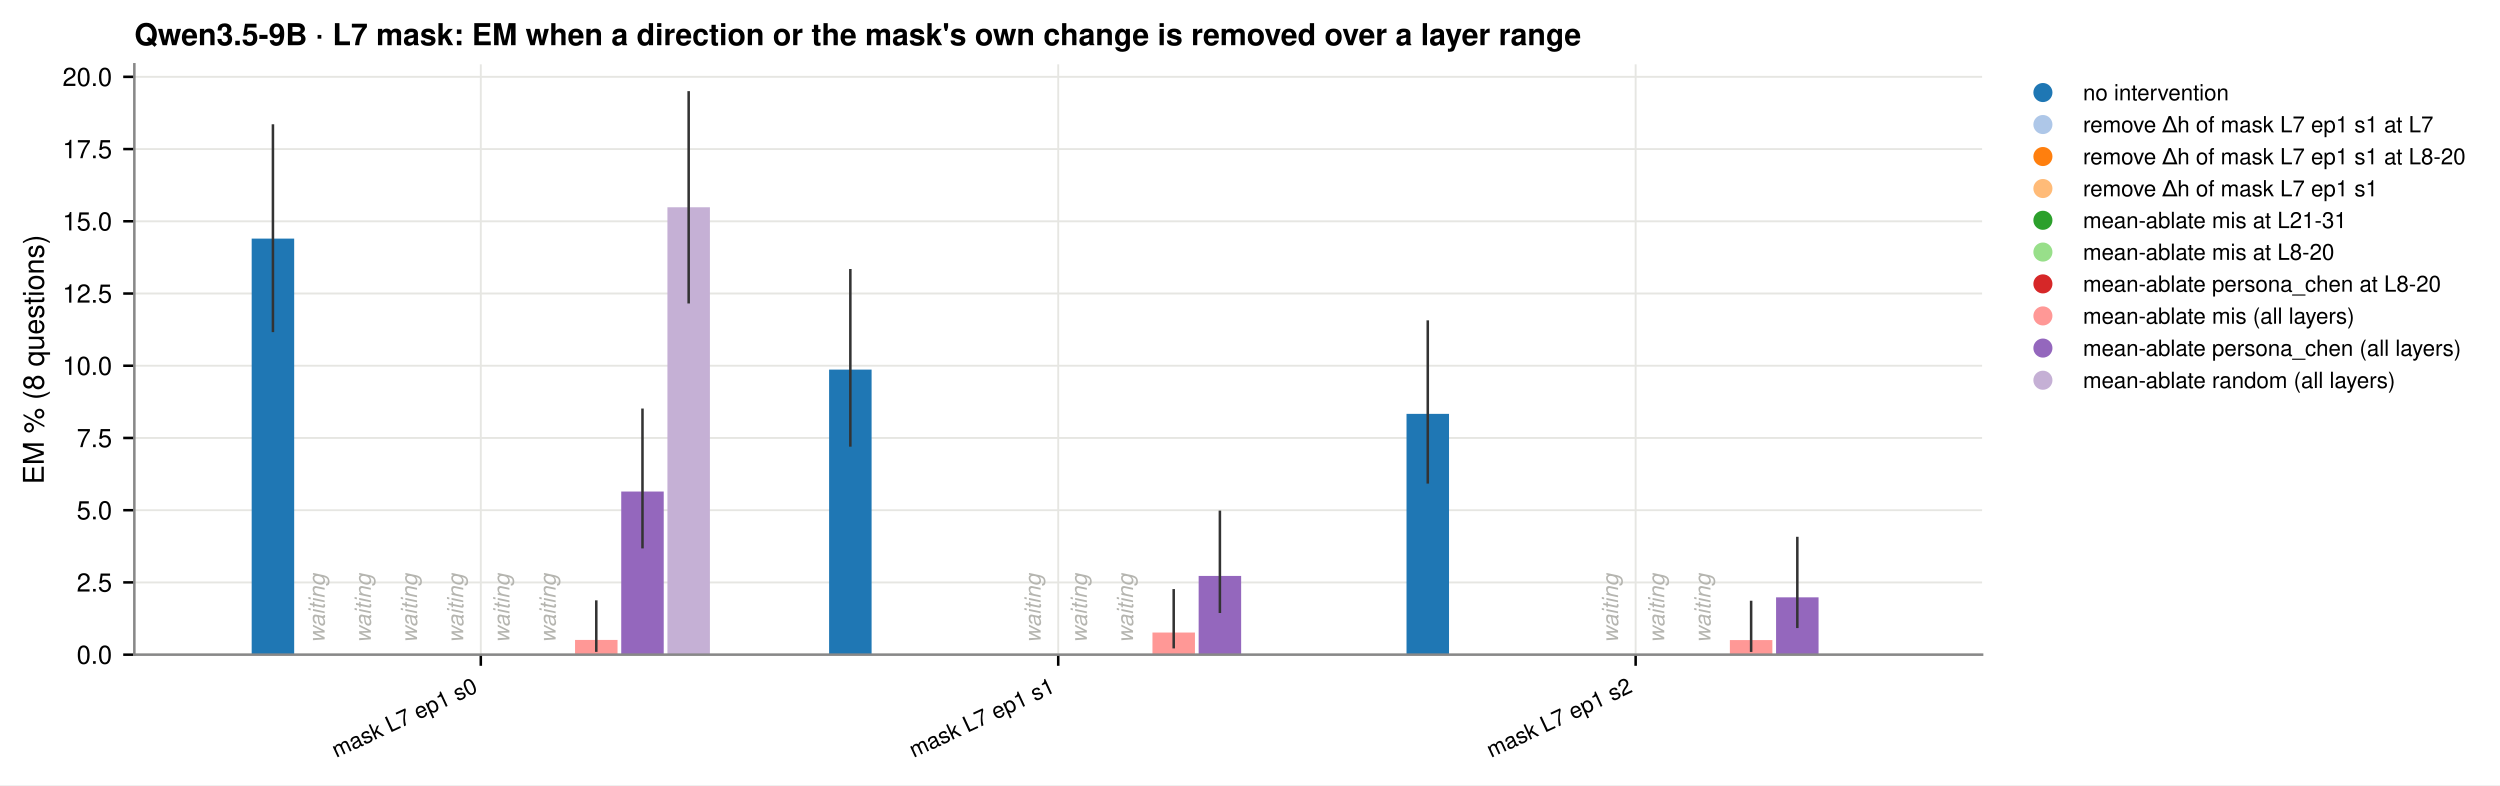
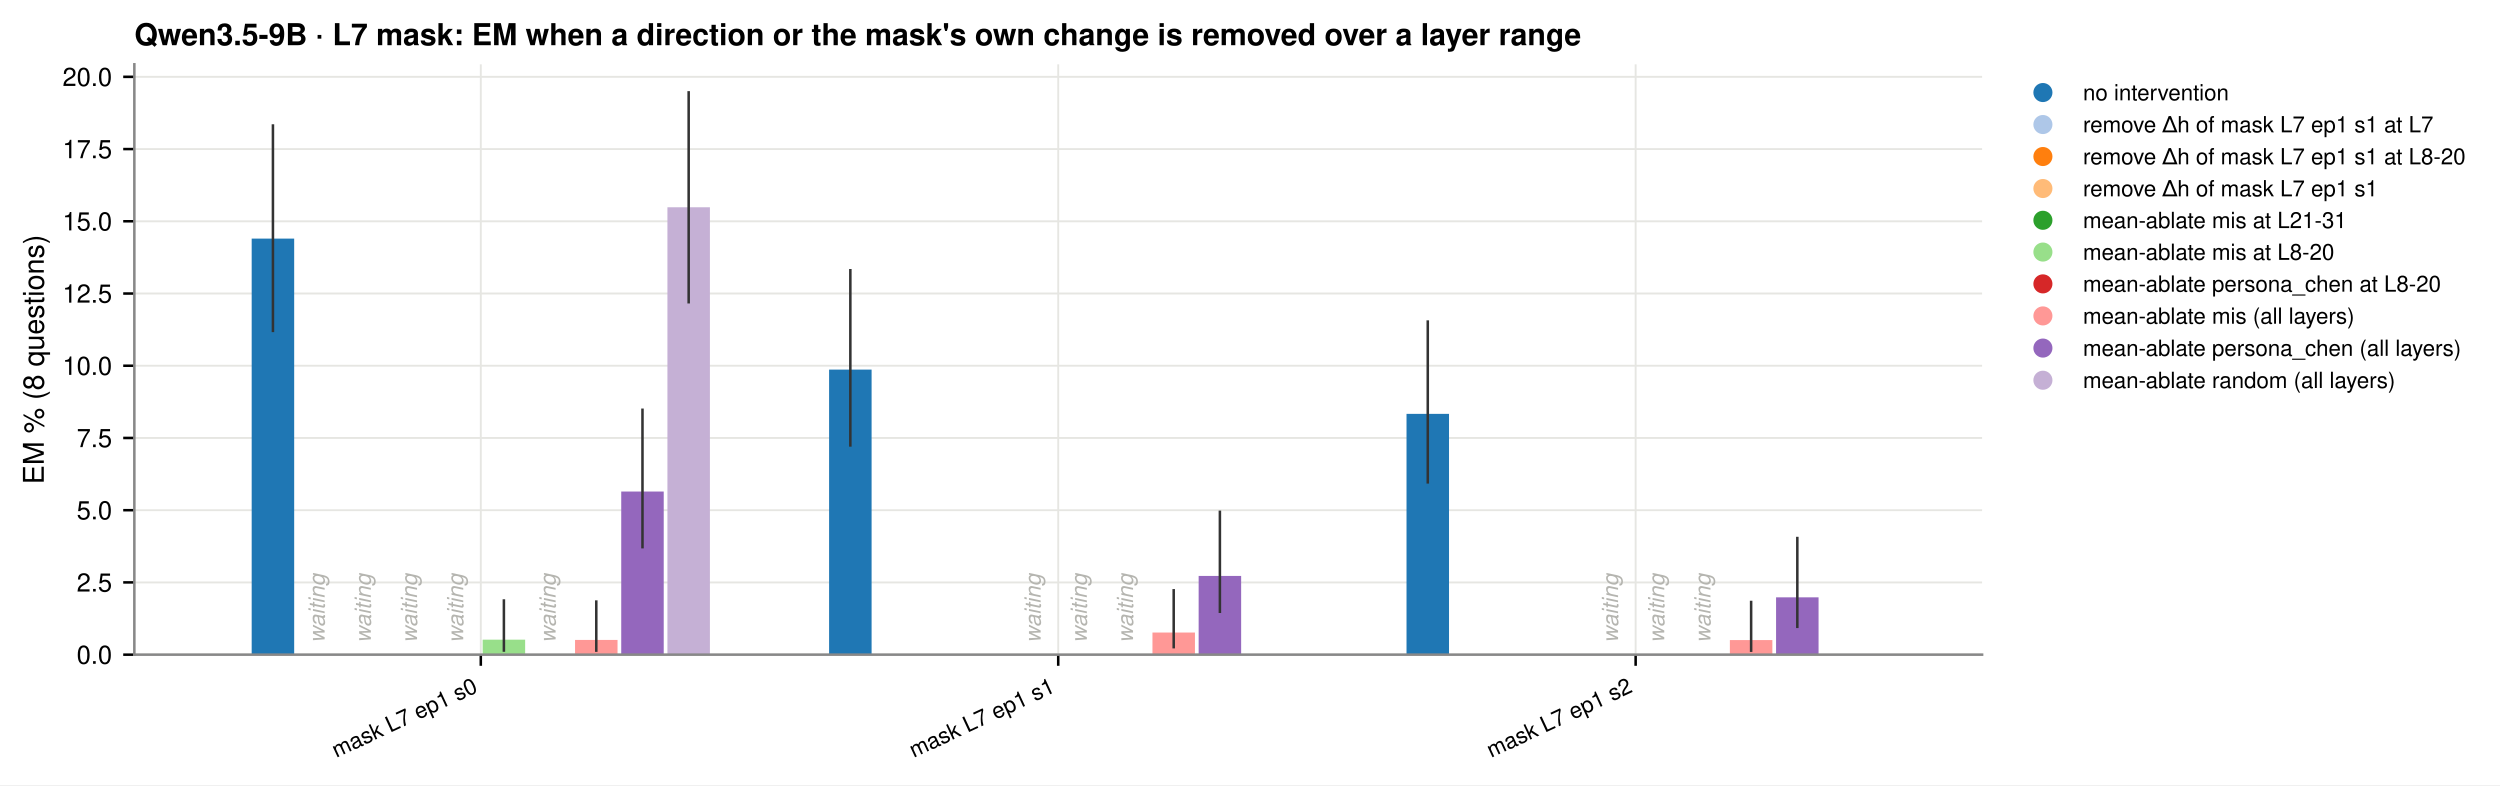
<svg xmlns="http://www.w3.org/2000/svg" xmlns:xlink="http://www.w3.org/1999/xlink" width="785.395pt" height="246.62pt" viewBox="0 0 785.395 246.62" version="1.1">
  <defs>
    <style type="text/css">*{stroke-linejoin: round; stroke-linecap: butt}</style>
  </defs>
  <g id="figure_1">
    <g id="patch_1">
      <path d="M 0 246.62  L 785.395 246.62  L 785.395 0  L 0 0  z " style="fill: #ffffff" />
    </g>
    <g id="axes_1">
      <g id="patch_2">
        <path d="M 42.206 205.664  L 622.69 205.664  L 622.69 20.2  L 42.206 20.2  z " style="fill: #ffffff" />
      </g>
      <g id="matplotlib.axis_1">
        <g id="xtick_1">
          <g id="line2d_1">
            <path d="M 151.047 205.664  L 151.047 20.2  " clip-path="url(#p00c1a180ad)" style="fill: none; stroke: #e6e6e2; stroke-width: 0.6; stroke-linecap: square" />
          </g>
          <g id="line2d_2">
            <defs>
              <path id="m83f7e93c41" d="M 0 0  L 0 3.5  " style="stroke: #000000; stroke-width: 0.8" />
            </defs>
            <g>
              <use xlink:href="#m83f7e93c41" x="151.047" y="205.664" style="stroke: #000000; stroke-width: 0.8" />
            </g>
          </g>
          <g id="text_1">
            <text style="font: 7px 'Helvetica', 'Arial', 'DejaVu Sans', sans-serif" transform="translate(105.6465 238.0979) rotate(-25)">mask L7 ep1 s0</text>
          </g>
        </g>
        <g id="xtick_2">
          <g id="line2d_3">
            <path d="M 332.448 205.664  L 332.448 20.2  " clip-path="url(#p00c1a180ad)" style="fill: none; stroke: #e6e6e2; stroke-width: 0.6; stroke-linecap: square" />
          </g>
          <g id="line2d_4">
            <g>
              <use xlink:href="#m83f7e93c41" x="332.448" y="205.664" style="stroke: #000000; stroke-width: 0.8" />
            </g>
          </g>
          <g id="text_2">
            <text style="font: 7px 'Helvetica', 'Arial', 'DejaVu Sans', sans-serif" transform="translate(287.0477 238.0979) rotate(-25)">mask L7 ep1 s1</text>
          </g>
        </g>
        <g id="xtick_3">
          <g id="line2d_5">
            <path d="M 513.849 205.664  L 513.849 20.2  " clip-path="url(#p00c1a180ad)" style="fill: none; stroke: #e6e6e2; stroke-width: 0.6; stroke-linecap: square" />
          </g>
          <g id="line2d_6">
            <g>
              <use xlink:href="#m83f7e93c41" x="513.849" y="205.664" style="stroke: #000000; stroke-width: 0.8" />
            </g>
          </g>
          <g id="text_3">
            <text style="font: 7px 'Helvetica', 'Arial', 'DejaVu Sans', sans-serif" transform="translate(468.4489 238.0979) rotate(-25)">mask L7 ep1 s2</text>
          </g>
        </g>
      </g>
      <g id="matplotlib.axis_2">
        <g id="ytick_1">
          <g id="line2d_7">
            <path d="M 42.206 205.664  L 622.69 205.664  " clip-path="url(#p00c1a180ad)" style="fill: none; stroke: #e6e6e2; stroke-width: 0.6; stroke-linecap: square" />
          </g>
          <g id="line2d_8">
            <defs>
              <path id="mb312b5871c" d="M 0 0  L -3.5 0  " style="stroke: #000000; stroke-width: 0.8" />
            </defs>
            <g>
              <use xlink:href="#mb312b5871c" x="42.206" y="205.664" style="stroke: #000000; stroke-width: 0.8" />
            </g>
          </g>
          <g id="text_4">
            <text style="font: 8px 'Helvetica', 'Arial', 'DejaVu Sans', sans-serif; text-anchor: end" x="35.206" y="208.533" transform="rotate(-0 35.20625 208.5334)">0.0</text>
          </g>
        </g>
        <g id="ytick_2">
          <g id="line2d_9">
            <path d="M 42.206 182.973  L 622.69 182.973  " clip-path="url(#p00c1a180ad)" style="fill: none; stroke: #e6e6e2; stroke-width: 0.6; stroke-linecap: square" />
          </g>
          <g id="line2d_10">
            <g>
              <use xlink:href="#mb312b5871c" x="42.206" y="182.973" style="stroke: #000000; stroke-width: 0.8" />
            </g>
          </g>
          <g id="text_5">
            <text style="font: 8px 'Helvetica', 'Arial', 'DejaVu Sans', sans-serif; text-anchor: end" x="35.206" y="185.843" transform="rotate(-0 35.20625 185.8428)">2.5</text>
          </g>
        </g>
        <g id="ytick_3">
          <g id="line2d_11">
            <path d="M 42.206 160.283  L 622.69 160.283  " clip-path="url(#p00c1a180ad)" style="fill: none; stroke: #e6e6e2; stroke-width: 0.6; stroke-linecap: square" />
          </g>
          <g id="line2d_12">
            <g>
              <use xlink:href="#mb312b5871c" x="42.206" y="160.283" style="stroke: #000000; stroke-width: 0.8" />
            </g>
          </g>
          <g id="text_6">
            <text style="font: 8px 'Helvetica', 'Arial', 'DejaVu Sans', sans-serif; text-anchor: end" x="35.206" y="163.152" transform="rotate(-0 35.20625 163.1522)">5.0</text>
          </g>
        </g>
        <g id="ytick_4">
          <g id="line2d_13">
            <path d="M 42.206 137.592  L 622.69 137.592  " clip-path="url(#p00c1a180ad)" style="fill: none; stroke: #e6e6e2; stroke-width: 0.6; stroke-linecap: square" />
          </g>
          <g id="line2d_14">
            <g>
              <use xlink:href="#mb312b5871c" x="42.206" y="137.592" style="stroke: #000000; stroke-width: 0.8" />
            </g>
          </g>
          <g id="text_7">
            <text style="font: 8px 'Helvetica', 'Arial', 'DejaVu Sans', sans-serif; text-anchor: end" x="35.206" y="140.462" transform="rotate(-0 35.20625 140.4616)">7.5</text>
          </g>
        </g>
        <g id="ytick_5">
          <g id="line2d_15">
            <path d="M 42.206 114.902  L 622.69 114.902  " clip-path="url(#p00c1a180ad)" style="fill: none; stroke: #e6e6e2; stroke-width: 0.6; stroke-linecap: square" />
          </g>
          <g id="line2d_16">
            <g>
              <use xlink:href="#mb312b5871c" x="42.206" y="114.902" style="stroke: #000000; stroke-width: 0.8" />
            </g>
          </g>
          <g id="text_8">
            <text style="font: 8px 'Helvetica', 'Arial', 'DejaVu Sans', sans-serif; text-anchor: end" x="35.206" y="117.771" transform="rotate(-0 35.20625 117.771)">10.0</text>
          </g>
        </g>
        <g id="ytick_6">
          <g id="line2d_17">
            <path d="M 42.206 92.211  L 622.69 92.211  " clip-path="url(#p00c1a180ad)" style="fill: none; stroke: #e6e6e2; stroke-width: 0.6; stroke-linecap: square" />
          </g>
          <g id="line2d_18">
            <g>
              <use xlink:href="#mb312b5871c" x="42.206" y="92.211" style="stroke: #000000; stroke-width: 0.8" />
            </g>
          </g>
          <g id="text_9">
            <text style="font: 8px 'Helvetica', 'Arial', 'DejaVu Sans', sans-serif; text-anchor: end" x="35.206" y="95.08" transform="rotate(-0 35.20625 95.08045)">12.5</text>
          </g>
        </g>
        <g id="ytick_7">
          <g id="line2d_19">
            <path d="M 42.206 69.52  L 622.69 69.52  " clip-path="url(#p00c1a180ad)" style="fill: none; stroke: #e6e6e2; stroke-width: 0.6; stroke-linecap: square" />
          </g>
          <g id="line2d_20">
            <g>
              <use xlink:href="#mb312b5871c" x="42.206" y="69.52" style="stroke: #000000; stroke-width: 0.8" />
            </g>
          </g>
          <g id="text_10">
            <text style="font: 8px 'Helvetica', 'Arial', 'DejaVu Sans', sans-serif; text-anchor: end" x="35.206" y="72.39" transform="rotate(-0 35.20625 72.38987)">15.0</text>
          </g>
        </g>
        <g id="ytick_8">
          <g id="line2d_21">
            <path d="M 42.206 46.83  L 622.69 46.83  " clip-path="url(#p00c1a180ad)" style="fill: none; stroke: #e6e6e2; stroke-width: 0.6; stroke-linecap: square" />
          </g>
          <g id="line2d_22">
            <g>
              <use xlink:href="#mb312b5871c" x="42.206" y="46.83" style="stroke: #000000; stroke-width: 0.8" />
            </g>
          </g>
          <g id="text_11">
            <text style="font: 8px 'Helvetica', 'Arial', 'DejaVu Sans', sans-serif; text-anchor: end" x="35.206" y="49.699" transform="rotate(-0 35.20625 49.69929)">17.5</text>
          </g>
        </g>
        <g id="ytick_9">
          <g id="line2d_23">
            <path d="M 42.206 24.139  L 622.69 24.139  " clip-path="url(#p00c1a180ad)" style="fill: none; stroke: #e6e6e2; stroke-width: 0.6; stroke-linecap: square" />
          </g>
          <g id="line2d_24">
            <g>
              <use xlink:href="#mb312b5871c" x="42.206" y="24.139" style="stroke: #000000; stroke-width: 0.8" />
            </g>
          </g>
          <g id="text_12">
            <text style="font: 8px 'Helvetica', 'Arial', 'DejaVu Sans', sans-serif; text-anchor: end" x="35.206" y="27.009" transform="rotate(-0 35.20625 27.00871)">20.0</text>
          </g>
        </g>
        <g id="text_13">
          <text style="font: 9px 'Helvetica', 'Arial', 'DejaVu Sans', sans-serif; text-anchor: middle" x="13.762" y="112.932" transform="rotate(-90 13.76156 112.9321)">EM % (8 questions)</text>
        </g>
      </g>
      <g id="patch_3">
        <path d="M 79.067 205.664  L 92.418 205.664  L 92.418 74.966  L 79.067 74.966  z " clip-path="url(#p00c1a180ad)" style="fill: #1f77b4" />
      </g>
      <g id="patch_4">
+         <path d="M 151.627 205.664  L 164.979 205.664  L 164.979 200.949  L 151.627 200.949  z " clip-path="url(#p00c1a180ad)" style="fill: #98df8a" />
+       </g>
+       <g id="patch_5">
        <path d="M 180.652 205.664  L 194.003 205.664  L 194.003 201.045  L 180.652 201.045  z " clip-path="url(#p00c1a180ad)" style="fill: #ff9896" />
      </g>
-       <g id="patch_5">
+       <g id="patch_6">
        <path d="M 195.164 205.664  L 208.515 205.664  L 208.515 154.427  L 195.164 154.427  z " clip-path="url(#p00c1a180ad)" style="fill: #9467bd" />
      </g>
-       <g id="patch_6">
+       <g id="patch_7">
        <path d="M 209.676 205.664  L 223.027 205.664  L 223.027 65.113  L 209.676 65.113  z " clip-path="url(#p00c1a180ad)" style="fill: #c5b0d5" />
      </g>
-       <g id="patch_7">
+       <g id="patch_8">
        <path d="M 260.468 205.664  L 273.819 205.664  L 273.819 116.112  L 260.468 116.112  z " clip-path="url(#p00c1a180ad)" style="fill: #1f77b4" />
      </g>
-       <g id="patch_8">
+       <g id="patch_9">
        <path d="M 362.053 205.664  L 375.404 205.664  L 375.404 198.718  L 362.053 198.718  z " clip-path="url(#p00c1a180ad)" style="fill: #ff9896" />
      </g>
-       <g id="patch_9">
+       <g id="patch_10">
        <path d="M 376.565 205.664  L 389.916 205.664  L 389.916 180.933  L 376.565 180.933  z " clip-path="url(#p00c1a180ad)" style="fill: #9467bd" />
      </g>
-       <g id="patch_10">
+       <g id="patch_11">
        <path d="M 441.869 205.664  L 455.22 205.664  L 455.22 130.029  L 441.869 130.029  z " clip-path="url(#p00c1a180ad)" style="fill: #1f77b4" />
      </g>
-       <g id="patch_11">
+       <g id="patch_12">
        <path d="M 543.454 205.664  L 556.805 205.664  L 556.805 201.08  L 543.454 201.08  z " clip-path="url(#p00c1a180ad)" style="fill: #ff9896" />
      </g>
-       <g id="patch_12">
+       <g id="patch_13">
        <path d="M 557.966 205.664  L 571.317 205.664  L 571.317 187.666  L 557.966 187.666  z " clip-path="url(#p00c1a180ad)" style="fill: #9467bd" />
      </g>
-       <g id="patch_13">
+       <g id="patch_14">
        <path d="M 42.206 205.664  L 42.206 20.2  " style="fill: none; stroke: #888888; stroke-width: 0.8; stroke-linejoin: miter; stroke-linecap: square" />
      </g>
-       <g id="patch_14">
+       <g id="patch_15">
        <path d="M 42.206 205.664  L 622.69 205.664  " style="fill: none; stroke: #888888; stroke-width: 0.8; stroke-linejoin: miter; stroke-linecap: square" />
      </g>
      <g id="line2d_25">
        <path d="M 85.743 103.945  L 85.743 39.434  " clip-path="url(#p00c1a180ad)" style="fill: none; stroke: #333333; stroke-width: 0.8; stroke-linecap: square" />
      </g>
      <g id="text_14">
        <text style="fill: #b5b5b0; font: italic 7px 'Helvetica', 'Arial', 'DejaVu Sans', sans-serif" transform="translate(101.9909 201.9547) rotate(-90)">waiting</text>
      </g>
      <g id="text_15">
        <text style="fill: #b5b5b0; font: italic 7px 'Helvetica', 'Arial', 'DejaVu Sans', sans-serif" transform="translate(116.503 201.9547) rotate(-90)">waiting</text>
      </g>
      <g id="text_16">
        <text style="fill: #b5b5b0; font: italic 7px 'Helvetica', 'Arial', 'DejaVu Sans', sans-serif" transform="translate(131.0151 201.9547) rotate(-90)">waiting</text>
      </g>
      <g id="text_17">
        <text style="fill: #b5b5b0; font: italic 7px 'Helvetica', 'Arial', 'DejaVu Sans', sans-serif" transform="translate(145.5272 201.9547) rotate(-90)">waiting</text>
      </g>
+       <g id="line2d_26">
+         <path d="M 158.303 204.37  L 158.303 188.654  " clip-path="url(#p00c1a180ad)" style="fill: none; stroke: #333333; stroke-width: 0.8; stroke-linecap: square" />
+       </g>
      <g id="text_18">
-         <text style="fill: #b5b5b0; font: italic 7px 'Helvetica', 'Arial', 'DejaVu Sans', sans-serif" transform="translate(160.0393 201.9547) rotate(-90)">waiting</text>
+         <text style="fill: #b5b5b0; font: italic 7px 'Helvetica', 'Arial', 'DejaVu Sans', sans-serif" transform="translate(174.5514 201.9547) rotate(-90)">waiting</text>
+       </g>
+       <g id="line2d_27">
+         <path d="M 187.327 204.396  L 187.327 188.997  " clip-path="url(#p00c1a180ad)" style="fill: none; stroke: #333333; stroke-width: 0.8; stroke-linecap: square" />
+       </g>
+       <g id="line2d_28">
+         <path d="M 201.839 171.886  L 201.839 128.739  " clip-path="url(#p00c1a180ad)" style="fill: none; stroke: #333333; stroke-width: 0.8; stroke-linecap: square" />
+       </g>
+       <g id="line2d_29">
+         <path d="M 216.351 94.941  L 216.351 29.032  " clip-path="url(#p00c1a180ad)" style="fill: none; stroke: #333333; stroke-width: 0.8; stroke-linecap: square" />
+       </g>
+       <g id="line2d_30">
+         <path d="M 267.144 139.923  L 267.144 84.913  " clip-path="url(#p00c1a180ad)" style="fill: none; stroke: #333333; stroke-width: 0.8; stroke-linecap: square" />
      </g>
      <g id="text_19">
-         <text style="fill: #b5b5b0; font: italic 7px 'Helvetica', 'Arial', 'DejaVu Sans', sans-serif" transform="translate(174.5514 201.9547) rotate(-90)">waiting</text>
-       </g>
-       <g id="line2d_26">
-         <path d="M 187.327 204.396  L 187.327 188.997  " clip-path="url(#p00c1a180ad)" style="fill: none; stroke: #333333; stroke-width: 0.8; stroke-linecap: square" />
-       </g>
-       <g id="line2d_27">
-         <path d="M 201.839 171.886  L 201.839 128.739  " clip-path="url(#p00c1a180ad)" style="fill: none; stroke: #333333; stroke-width: 0.8; stroke-linecap: square" />
-       </g>
-       <g id="line2d_28">
-         <path d="M 216.351 94.941  L 216.351 29.032  " clip-path="url(#p00c1a180ad)" style="fill: none; stroke: #333333; stroke-width: 0.8; stroke-linecap: square" />
-       </g>
-       <g id="line2d_29">
-         <path d="M 267.144 139.923  L 267.144 84.913  " clip-path="url(#p00c1a180ad)" style="fill: none; stroke: #333333; stroke-width: 0.8; stroke-linecap: square" />
+         <text style="fill: #b5b5b0; font: italic 7px 'Helvetica', 'Arial', 'DejaVu Sans', sans-serif" transform="translate(326.9284 201.9547) rotate(-90)">waiting</text>
      </g>
      <g id="text_20">
-         <text style="fill: #b5b5b0; font: italic 7px 'Helvetica', 'Arial', 'DejaVu Sans', sans-serif" transform="translate(326.9284 201.9547) rotate(-90)">waiting</text>
+         <text style="fill: #b5b5b0; font: italic 7px 'Helvetica', 'Arial', 'DejaVu Sans', sans-serif" transform="translate(341.4405 201.9547) rotate(-90)">waiting</text>
      </g>
      <g id="text_21">
-         <text style="fill: #b5b5b0; font: italic 7px 'Helvetica', 'Arial', 'DejaVu Sans', sans-serif" transform="translate(341.4405 201.9547) rotate(-90)">waiting</text>
+         <text style="fill: #b5b5b0; font: italic 7px 'Helvetica', 'Arial', 'DejaVu Sans', sans-serif" transform="translate(355.9526 201.9547) rotate(-90)">waiting</text>
+       </g>
+       <g id="line2d_31">
+         <path d="M 368.728 203.299  L 368.728 185.464  " clip-path="url(#p00c1a180ad)" style="fill: none; stroke: #333333; stroke-width: 0.8; stroke-linecap: square" />
+       </g>
+       <g id="line2d_32">
+         <path d="M 383.24 192.171  L 383.24 160.806  " clip-path="url(#p00c1a180ad)" style="fill: none; stroke: #333333; stroke-width: 0.8; stroke-linecap: square" />
+       </g>
+       <g id="line2d_33">
+         <path d="M 448.545 151.528  L 448.545 101.037  " clip-path="url(#p00c1a180ad)" style="fill: none; stroke: #333333; stroke-width: 0.8; stroke-linecap: square" />
      </g>
      <g id="text_22">
-         <text style="fill: #b5b5b0; font: italic 7px 'Helvetica', 'Arial', 'DejaVu Sans', sans-serif" transform="translate(355.9526 201.9547) rotate(-90)">waiting</text>
-       </g>
-       <g id="line2d_30">
-         <path d="M 368.728 203.299  L 368.728 185.464  " clip-path="url(#p00c1a180ad)" style="fill: none; stroke: #333333; stroke-width: 0.8; stroke-linecap: square" />
-       </g>
-       <g id="line2d_31">
-         <path d="M 383.24 192.171  L 383.24 160.806  " clip-path="url(#p00c1a180ad)" style="fill: none; stroke: #333333; stroke-width: 0.8; stroke-linecap: square" />
-       </g>
-       <g id="line2d_32">
-         <path d="M 448.545 151.528  L 448.545 101.037  " clip-path="url(#p00c1a180ad)" style="fill: none; stroke: #333333; stroke-width: 0.8; stroke-linecap: square" />
+         <text style="fill: #b5b5b0; font: italic 7px 'Helvetica', 'Arial', 'DejaVu Sans', sans-serif" transform="translate(508.3296 201.9547) rotate(-90)">waiting</text>
      </g>
      <g id="text_23">
-         <text style="fill: #b5b5b0; font: italic 7px 'Helvetica', 'Arial', 'DejaVu Sans', sans-serif" transform="translate(508.3296 201.9547) rotate(-90)">waiting</text>
+         <text style="fill: #b5b5b0; font: italic 7px 'Helvetica', 'Arial', 'DejaVu Sans', sans-serif" transform="translate(522.8416 201.9547) rotate(-90)">waiting</text>
      </g>
      <g id="text_24">
-         <text style="fill: #b5b5b0; font: italic 7px 'Helvetica', 'Arial', 'DejaVu Sans', sans-serif" transform="translate(522.8416 201.9547) rotate(-90)">waiting</text>
+         <text style="fill: #b5b5b0; font: italic 7px 'Helvetica', 'Arial', 'DejaVu Sans', sans-serif" transform="translate(537.3537 201.9547) rotate(-90)">waiting</text>
+       </g>
+       <g id="line2d_34">
+         <path d="M 550.13 204.406  L 550.13 189.122  " clip-path="url(#p00c1a180ad)" style="fill: none; stroke: #333333; stroke-width: 0.8; stroke-linecap: square" />
+       </g>
+       <g id="line2d_35">
+         <path d="M 564.642 196.916  L 564.642 169.032  " clip-path="url(#p00c1a180ad)" style="fill: none; stroke: #333333; stroke-width: 0.8; stroke-linecap: square" />
      </g>
      <g id="text_25">
-         <text style="fill: #b5b5b0; font: italic 7px 'Helvetica', 'Arial', 'DejaVu Sans', sans-serif" transform="translate(537.3537 201.9547) rotate(-90)">waiting</text>
-       </g>
-       <g id="line2d_33">
-         <path d="M 550.13 204.406  L 550.13 189.122  " clip-path="url(#p00c1a180ad)" style="fill: none; stroke: #333333; stroke-width: 0.8; stroke-linecap: square" />
-       </g>
-       <g id="line2d_34">
-         <path d="M 564.642 196.916  L 564.642 169.032  " clip-path="url(#p00c1a180ad)" style="fill: none; stroke: #333333; stroke-width: 0.8; stroke-linecap: square" />
-       </g>
-       <g id="text_26">
        <text style="font: 600 9.5px 'Helvetica', 'Arial', 'DejaVu Sans', sans-serif; text-anchor: start" x="42.206" y="14.2" transform="rotate(-0 42.20625 14.20031)">Qwen3.5-9B · L7 mask: EM when a direction or the mask's own change is removed over a layer range</text>
      </g>
      <g id="legend_1">
-         <g id="line2d_35">
+         <g id="line2d_36">
          <path d="M 634.795 29.072  L 641.795 29.072  L 648.795 29.072  " style="fill: none" />
          <defs>
            <path id="m35bc1270eb" d="M 0 2.5  C 0.663 2.5 1.299 2.237 1.768 1.768  C 2.237 1.299 2.5 0.663 2.5 0  C 2.5 -0.663 2.237 -1.299 1.768 -1.768  C 1.299 -2.237 0.663 -2.5 0 -2.5  C -0.663 -2.5 -1.299 -2.237 -1.768 -1.768  C -2.237 -1.299 -2.5 -0.663 -2.5 0  C -2.5 0.663 -2.237 1.299 -1.768 1.768  C -1.299 2.237 -0.663 2.5 0 2.5  z " style="stroke: #1f77b4" />
          </defs>
          <g>
            <use xlink:href="#m35bc1270eb" x="641.795" y="29.072" style="fill: #1f77b4; stroke: #1f77b4" />
          </g>
        </g>
+         <g id="text_26">
+           <text style="font: 7px 'Helvetica', 'Arial', 'DejaVu Sans', sans-serif; text-anchor: start" x="654.395" y="31.522" transform="rotate(-0 654.3948 31.52172)">no intervention</text>
+         </g>
+         <g id="line2d_37">
+           <path d="M 634.795 39.123  L 641.795 39.123  L 648.795 39.123  " style="fill: none" />
+           <defs>
+             <path id="ma5fc1acac2" d="M 0 2.5  C 0.663 2.5 1.299 2.237 1.768 1.768  C 2.237 1.299 2.5 0.663 2.5 0  C 2.5 -0.663 2.237 -1.299 1.768 -1.768  C 1.299 -2.237 0.663 -2.5 0 -2.5  C -0.663 -2.5 -1.299 -2.237 -1.768 -1.768  C -2.237 -1.299 -2.5 -0.663 -2.5 0  C -2.5 0.663 -2.237 1.299 -1.768 1.768  C -1.299 2.237 -0.663 2.5 0 2.5  z " style="stroke: #aec7e8" />
+           </defs>
+           <g>
+             <use xlink:href="#ma5fc1acac2" x="641.795" y="39.123" style="fill: #aec7e8; stroke: #aec7e8" />
+           </g>
+         </g>
        <g id="text_27">
-           <text style="font: 7px 'Helvetica', 'Arial', 'DejaVu Sans', sans-serif; text-anchor: start" x="654.395" y="31.522" transform="rotate(-0 654.3948 31.52172)">no intervention</text>
-         </g>
-         <g id="line2d_36">
-           <path d="M 634.795 39.123  L 641.795 39.123  L 648.795 39.123  " style="fill: none" />
-           <defs>
-             <path id="ma5fc1acac2" d="M 0 2.5  C 0.663 2.5 1.299 2.237 1.768 1.768  C 2.237 1.299 2.5 0.663 2.5 0  C 2.5 -0.663 2.237 -1.299 1.768 -1.768  C 1.299 -2.237 0.663 -2.5 0 -2.5  C -0.663 -2.5 -1.299 -2.237 -1.768 -1.768  C -2.237 -1.299 -2.5 -0.663 -2.5 0  C -2.5 0.663 -2.237 1.299 -1.768 1.768  C -1.299 2.237 -0.663 2.5 0 2.5  z " style="stroke: #aec7e8" />
-           </defs>
-           <g>
-             <use xlink:href="#ma5fc1acac2" x="641.795" y="39.123" style="fill: #aec7e8; stroke: #aec7e8" />
+           <text style="font: 7px 'Helvetica', 'Arial', 'DejaVu Sans', sans-serif; text-anchor: start" x="654.395" y="41.573" transform="rotate(-0 654.3948 41.57328)">remove Δh of mask L7 ep1 s1 at L7</text>
+         </g>
+         <g id="line2d_38">
+           <path d="M 634.795 49.175  L 641.795 49.175  L 648.795 49.175  " style="fill: none" />
+           <defs>
+             <path id="m882473be86" d="M 0 2.5  C 0.663 2.5 1.299 2.237 1.768 1.768  C 2.237 1.299 2.5 0.663 2.5 0  C 2.5 -0.663 2.237 -1.299 1.768 -1.768  C 1.299 -2.237 0.663 -2.5 0 -2.5  C -0.663 -2.5 -1.299 -2.237 -1.768 -1.768  C -2.237 -1.299 -2.5 -0.663 -2.5 0  C -2.5 0.663 -2.237 1.299 -1.768 1.768  C -1.299 2.237 -0.663 2.5 0 2.5  z " style="stroke: #ff7f0e" />
+           </defs>
+           <g>
+             <use xlink:href="#m882473be86" x="641.795" y="49.175" style="fill: #ff7f0e; stroke: #ff7f0e" />
          </g>
        </g>
        <g id="text_28">
-           <text style="font: 7px 'Helvetica', 'Arial', 'DejaVu Sans', sans-serif; text-anchor: start" x="654.395" y="41.573" transform="rotate(-0 654.3948 41.57328)">remove Δh of mask L7 ep1 s1 at L7</text>
-         </g>
-         <g id="line2d_37">
-           <path d="M 634.795 49.175  L 641.795 49.175  L 648.795 49.175  " style="fill: none" />
-           <defs>
-             <path id="m882473be86" d="M 0 2.5  C 0.663 2.5 1.299 2.237 1.768 1.768  C 2.237 1.299 2.5 0.663 2.5 0  C 2.5 -0.663 2.237 -1.299 1.768 -1.768  C 1.299 -2.237 0.663 -2.5 0 -2.5  C -0.663 -2.5 -1.299 -2.237 -1.768 -1.768  C -2.237 -1.299 -2.5 -0.663 -2.5 0  C -2.5 0.663 -2.237 1.299 -1.768 1.768  C -1.299 2.237 -0.663 2.5 0 2.5  z " style="stroke: #ff7f0e" />
-           </defs>
-           <g>
-             <use xlink:href="#m882473be86" x="641.795" y="49.175" style="fill: #ff7f0e; stroke: #ff7f0e" />
+           <text style="font: 7px 'Helvetica', 'Arial', 'DejaVu Sans', sans-serif; text-anchor: start" x="654.395" y="51.625" transform="rotate(-0 654.3948 51.62484)">remove Δh of mask L7 ep1 s1 at L8-20</text>
+         </g>
+         <g id="line2d_39">
+           <path d="M 634.795 59.226  L 641.795 59.226  L 648.795 59.226  " style="fill: none" />
+           <defs>
+             <path id="mb06c252795" d="M 0 2.5  C 0.663 2.5 1.299 2.237 1.768 1.768  C 2.237 1.299 2.5 0.663 2.5 0  C 2.5 -0.663 2.237 -1.299 1.768 -1.768  C 1.299 -2.237 0.663 -2.5 0 -2.5  C -0.663 -2.5 -1.299 -2.237 -1.768 -1.768  C -2.237 -1.299 -2.5 -0.663 -2.5 0  C -2.5 0.663 -2.237 1.299 -1.768 1.768  C -1.299 2.237 -0.663 2.5 0 2.5  z " style="stroke: #ffbb78" />
+           </defs>
+           <g>
+             <use xlink:href="#mb06c252795" x="641.795" y="59.226" style="fill: #ffbb78; stroke: #ffbb78" />
          </g>
        </g>
        <g id="text_29">
-           <text style="font: 7px 'Helvetica', 'Arial', 'DejaVu Sans', sans-serif; text-anchor: start" x="654.395" y="51.625" transform="rotate(-0 654.3948 51.62484)">remove Δh of mask L7 ep1 s1 at L8-20</text>
-         </g>
-         <g id="line2d_38">
-           <path d="M 634.795 59.226  L 641.795 59.226  L 648.795 59.226  " style="fill: none" />
-           <defs>
-             <path id="mb06c252795" d="M 0 2.5  C 0.663 2.5 1.299 2.237 1.768 1.768  C 2.237 1.299 2.5 0.663 2.5 0  C 2.5 -0.663 2.237 -1.299 1.768 -1.768  C 1.299 -2.237 0.663 -2.5 0 -2.5  C -0.663 -2.5 -1.299 -2.237 -1.768 -1.768  C -2.237 -1.299 -2.5 -0.663 -2.5 0  C -2.5 0.663 -2.237 1.299 -1.768 1.768  C -1.299 2.237 -0.663 2.5 0 2.5  z " style="stroke: #ffbb78" />
-           </defs>
-           <g>
-             <use xlink:href="#mb06c252795" x="641.795" y="59.226" style="fill: #ffbb78; stroke: #ffbb78" />
+           <text style="font: 7px 'Helvetica', 'Arial', 'DejaVu Sans', sans-serif; text-anchor: start" x="654.395" y="61.676" transform="rotate(-0 654.3948 61.67641)">remove Δh of mask L7 ep1 s1</text>
+         </g>
+         <g id="line2d_40">
+           <path d="M 634.795 69.207  L 641.795 69.207  L 648.795 69.207  " style="fill: none" />
+           <defs>
+             <path id="mc9d8d1f96f" d="M 0 2.5  C 0.663 2.5 1.299 2.237 1.768 1.768  C 2.237 1.299 2.5 0.663 2.5 0  C 2.5 -0.663 2.237 -1.299 1.768 -1.768  C 1.299 -2.237 0.663 -2.5 0 -2.5  C -0.663 -2.5 -1.299 -2.237 -1.768 -1.768  C -2.237 -1.299 -2.5 -0.663 -2.5 0  C -2.5 0.663 -2.237 1.299 -1.768 1.768  C -1.299 2.237 -0.663 2.5 0 2.5  z " style="stroke: #2ca02c" />
+           </defs>
+           <g>
+             <use xlink:href="#mc9d8d1f96f" x="641.795" y="69.207" style="fill: #2ca02c; stroke: #2ca02c" />
          </g>
        </g>
        <g id="text_30">
-           <text style="font: 7px 'Helvetica', 'Arial', 'DejaVu Sans', sans-serif; text-anchor: start" x="654.395" y="61.676" transform="rotate(-0 654.3948 61.67641)">remove Δh of mask L7 ep1 s1</text>
-         </g>
-         <g id="line2d_39">
-           <path d="M 634.795 69.207  L 641.795 69.207  L 648.795 69.207  " style="fill: none" />
-           <defs>
-             <path id="mc9d8d1f96f" d="M 0 2.5  C 0.663 2.5 1.299 2.237 1.768 1.768  C 2.237 1.299 2.5 0.663 2.5 0  C 2.5 -0.663 2.237 -1.299 1.768 -1.768  C 1.299 -2.237 0.663 -2.5 0 -2.5  C -0.663 -2.5 -1.299 -2.237 -1.768 -1.768  C -2.237 -1.299 -2.5 -0.663 -2.5 0  C -2.5 0.663 -2.237 1.299 -1.768 1.768  C -1.299 2.237 -0.663 2.5 0 2.5  z " style="stroke: #2ca02c" />
-           </defs>
-           <g>
-             <use xlink:href="#mc9d8d1f96f" x="641.795" y="69.207" style="fill: #2ca02c; stroke: #2ca02c" />
+           <text style="font: 7px 'Helvetica', 'Arial', 'DejaVu Sans', sans-serif; text-anchor: start" x="654.395" y="71.657" transform="rotate(-0 654.3948 71.65687)">mean-ablate mis at L21-31</text>
+         </g>
+         <g id="line2d_41">
+           <path d="M 634.795 79.187  L 641.795 79.187  L 648.795 79.187  " style="fill: none" />
+           <defs>
+             <path id="mb4bdb2e345" d="M 0 2.5  C 0.663 2.5 1.299 2.237 1.768 1.768  C 2.237 1.299 2.5 0.663 2.5 0  C 2.5 -0.663 2.237 -1.299 1.768 -1.768  C 1.299 -2.237 0.663 -2.5 0 -2.5  C -0.663 -2.5 -1.299 -2.237 -1.768 -1.768  C -2.237 -1.299 -2.5 -0.663 -2.5 0  C -2.5 0.663 -2.237 1.299 -1.768 1.768  C -1.299 2.237 -0.663 2.5 0 2.5  z " style="stroke: #98df8a" />
+           </defs>
+           <g>
+             <use xlink:href="#mb4bdb2e345" x="641.795" y="79.187" style="fill: #98df8a; stroke: #98df8a" />
          </g>
        </g>
        <g id="text_31">
-           <text style="font: 7px 'Helvetica', 'Arial', 'DejaVu Sans', sans-serif; text-anchor: start" x="654.395" y="71.657" transform="rotate(-0 654.3948 71.65687)">mean-ablate mis at L21-31</text>
-         </g>
-         <g id="line2d_40">
-           <path d="M 634.795 79.187  L 641.795 79.187  L 648.795 79.187  " style="fill: none" />
-           <defs>
-             <path id="mb4bdb2e345" d="M 0 2.5  C 0.663 2.5 1.299 2.237 1.768 1.768  C 2.237 1.299 2.5 0.663 2.5 0  C 2.5 -0.663 2.237 -1.299 1.768 -1.768  C 1.299 -2.237 0.663 -2.5 0 -2.5  C -0.663 -2.5 -1.299 -2.237 -1.768 -1.768  C -2.237 -1.299 -2.5 -0.663 -2.5 0  C -2.5 0.663 -2.237 1.299 -1.768 1.768  C -1.299 2.237 -0.663 2.5 0 2.5  z " style="stroke: #98df8a" />
-           </defs>
-           <g>
-             <use xlink:href="#mb4bdb2e345" x="641.795" y="79.187" style="fill: #98df8a; stroke: #98df8a" />
+           <text style="font: 7px 'Helvetica', 'Arial', 'DejaVu Sans', sans-serif; text-anchor: start" x="654.395" y="81.637" transform="rotate(-0 654.3948 81.63734)">mean-ablate mis at L8-20</text>
+         </g>
+         <g id="line2d_42">
+           <path d="M 634.795 89.184  L 641.795 89.184  L 648.795 89.184  " style="fill: none" />
+           <defs>
+             <path id="mb6d72445d4" d="M 0 2.5  C 0.663 2.5 1.299 2.237 1.768 1.768  C 2.237 1.299 2.5 0.663 2.5 0  C 2.5 -0.663 2.237 -1.299 1.768 -1.768  C 1.299 -2.237 0.663 -2.5 0 -2.5  C -0.663 -2.5 -1.299 -2.237 -1.768 -1.768  C -2.237 -1.299 -2.5 -0.663 -2.5 0  C -2.5 0.663 -2.237 1.299 -1.768 1.768  C -1.299 2.237 -0.663 2.5 0 2.5  z " style="stroke: #d62728" />
+           </defs>
+           <g>
+             <use xlink:href="#mb6d72445d4" x="641.795" y="89.184" style="fill: #d62728; stroke: #d62728" />
          </g>
        </g>
        <g id="text_32">
-           <text style="font: 7px 'Helvetica', 'Arial', 'DejaVu Sans', sans-serif; text-anchor: start" x="654.395" y="81.637" transform="rotate(-0 654.3948 81.63734)">mean-ablate mis at L8-20</text>
-         </g>
-         <g id="line2d_41">
-           <path d="M 634.795 89.184  L 641.795 89.184  L 648.795 89.184  " style="fill: none" />
-           <defs>
-             <path id="mb6d72445d4" d="M 0 2.5  C 0.663 2.5 1.299 2.237 1.768 1.768  C 2.237 1.299 2.5 0.663 2.5 0  C 2.5 -0.663 2.237 -1.299 1.768 -1.768  C 1.299 -2.237 0.663 -2.5 0 -2.5  C -0.663 -2.5 -1.299 -2.237 -1.768 -1.768  C -2.237 -1.299 -2.5 -0.663 -2.5 0  C -2.5 0.663 -2.237 1.299 -1.768 1.768  C -1.299 2.237 -0.663 2.5 0 2.5  z " style="stroke: #d62728" />
-           </defs>
-           <g>
-             <use xlink:href="#mb6d72445d4" x="641.795" y="89.184" style="fill: #d62728; stroke: #d62728" />
+           <text style="font: 7px 'Helvetica', 'Arial', 'DejaVu Sans', sans-serif; text-anchor: start" x="654.395" y="91.634" transform="rotate(-0 654.3948 91.63422)">mean-ablate persona_chen at L8-20</text>
+         </g>
+         <g id="line2d_43">
+           <path d="M 634.795 99.247  L 641.795 99.247  L 648.795 99.247  " style="fill: none" />
+           <defs>
+             <path id="m82381e60a5" d="M 0 2.5  C 0.663 2.5 1.299 2.237 1.768 1.768  C 2.237 1.299 2.5 0.663 2.5 0  C 2.5 -0.663 2.237 -1.299 1.768 -1.768  C 1.299 -2.237 0.663 -2.5 0 -2.5  C -0.663 -2.5 -1.299 -2.237 -1.768 -1.768  C -2.237 -1.299 -2.5 -0.663 -2.5 0  C -2.5 0.663 -2.237 1.299 -1.768 1.768  C -1.299 2.237 -0.663 2.5 0 2.5  z " style="stroke: #ff9896" />
+           </defs>
+           <g>
+             <use xlink:href="#m82381e60a5" x="641.795" y="99.247" style="fill: #ff9896; stroke: #ff9896" />
          </g>
        </g>
        <g id="text_33">
-           <text style="font: 7px 'Helvetica', 'Arial', 'DejaVu Sans', sans-serif; text-anchor: start" x="654.395" y="91.634" transform="rotate(-0 654.3948 91.63422)">mean-ablate persona_chen at L8-20</text>
-         </g>
-         <g id="line2d_42">
-           <path d="M 634.795 99.247  L 641.795 99.247  L 648.795 99.247  " style="fill: none" />
-           <defs>
-             <path id="m82381e60a5" d="M 0 2.5  C 0.663 2.5 1.299 2.237 1.768 1.768  C 2.237 1.299 2.5 0.663 2.5 0  C 2.5 -0.663 2.237 -1.299 1.768 -1.768  C 1.299 -2.237 0.663 -2.5 0 -2.5  C -0.663 -2.5 -1.299 -2.237 -1.768 -1.768  C -2.237 -1.299 -2.5 -0.663 -2.5 0  C -2.5 0.663 -2.237 1.299 -1.768 1.768  C -1.299 2.237 -0.663 2.5 0 2.5  z " style="stroke: #ff9896" />
-           </defs>
-           <g>
-             <use xlink:href="#m82381e60a5" x="641.795" y="99.247" style="fill: #ff9896; stroke: #ff9896" />
+           <text style="font: 7px 'Helvetica', 'Arial', 'DejaVu Sans', sans-serif; text-anchor: start" x="654.395" y="101.697" transform="rotate(-0 654.3948 101.6967)">mean-ablate mis (all layers)</text>
+         </g>
+         <g id="line2d_44">
+           <path d="M 634.795 109.351  L 641.795 109.351  L 648.795 109.351  " style="fill: none" />
+           <defs>
+             <path id="mb5f5bfadf0" d="M 0 2.5  C 0.663 2.5 1.299 2.237 1.768 1.768  C 2.237 1.299 2.5 0.663 2.5 0  C 2.5 -0.663 2.237 -1.299 1.768 -1.768  C 1.299 -2.237 0.663 -2.5 0 -2.5  C -0.663 -2.5 -1.299 -2.237 -1.768 -1.768  C -2.237 -1.299 -2.5 -0.663 -2.5 0  C -2.5 0.663 -2.237 1.299 -1.768 1.768  C -1.299 2.237 -0.663 2.5 0 2.5  z " style="stroke: #9467bd" />
+           </defs>
+           <g>
+             <use xlink:href="#mb5f5bfadf0" x="641.795" y="109.351" style="fill: #9467bd; stroke: #9467bd" />
          </g>
        </g>
        <g id="text_34">
-           <text style="font: 7px 'Helvetica', 'Arial', 'DejaVu Sans', sans-serif; text-anchor: start" x="654.395" y="101.697" transform="rotate(-0 654.3948 101.6967)">mean-ablate mis (all layers)</text>
-         </g>
-         <g id="line2d_43">
-           <path d="M 634.795 109.351  L 641.795 109.351  L 648.795 109.351  " style="fill: none" />
-           <defs>
-             <path id="mb5f5bfadf0" d="M 0 2.5  C 0.663 2.5 1.299 2.237 1.768 1.768  C 2.237 1.299 2.5 0.663 2.5 0  C 2.5 -0.663 2.237 -1.299 1.768 -1.768  C 1.299 -2.237 0.663 -2.5 0 -2.5  C -0.663 -2.5 -1.299 -2.237 -1.768 -1.768  C -2.237 -1.299 -2.5 -0.663 -2.5 0  C -2.5 0.663 -2.237 1.299 -1.768 1.768  C -1.299 2.237 -0.663 2.5 0 2.5  z " style="stroke: #9467bd" />
-           </defs>
-           <g>
-             <use xlink:href="#mb5f5bfadf0" x="641.795" y="109.351" style="fill: #9467bd; stroke: #9467bd" />
+           <text style="font: 7px 'Helvetica', 'Arial', 'DejaVu Sans', sans-serif; text-anchor: start" x="654.395" y="111.801" transform="rotate(-0 654.3948 111.8008)">mean-ablate persona_chen (all layers)</text>
+         </g>
+         <g id="line2d_45">
+           <path d="M 634.795 119.455  L 641.795 119.455  L 648.795 119.455  " style="fill: none" />
+           <defs>
+             <path id="mfdd65cdd54" d="M 0 2.5  C 0.663 2.5 1.299 2.237 1.768 1.768  C 2.237 1.299 2.5 0.663 2.5 0  C 2.5 -0.663 2.237 -1.299 1.768 -1.768  C 1.299 -2.237 0.663 -2.5 0 -2.5  C -0.663 -2.5 -1.299 -2.237 -1.768 -1.768  C -2.237 -1.299 -2.5 -0.663 -2.5 0  C -2.5 0.663 -2.237 1.299 -1.768 1.768  C -1.299 2.237 -0.663 2.5 0 2.5  z " style="stroke: #c5b0d5" />
+           </defs>
+           <g>
+             <use xlink:href="#mfdd65cdd54" x="641.795" y="119.455" style="fill: #c5b0d5; stroke: #c5b0d5" />
          </g>
        </g>
        <g id="text_35">
-           <text style="font: 7px 'Helvetica', 'Arial', 'DejaVu Sans', sans-serif; text-anchor: start" x="654.395" y="111.801" transform="rotate(-0 654.3948 111.8008)">mean-ablate persona_chen (all layers)</text>
-         </g>
-         <g id="line2d_44">
-           <path d="M 634.795 119.455  L 641.795 119.455  L 648.795 119.455  " style="fill: none" />
-           <defs>
-             <path id="mfdd65cdd54" d="M 0 2.5  C 0.663 2.5 1.299 2.237 1.768 1.768  C 2.237 1.299 2.5 0.663 2.5 0  C 2.5 -0.663 2.237 -1.299 1.768 -1.768  C 1.299 -2.237 0.663 -2.5 0 -2.5  C -0.663 -2.5 -1.299 -2.237 -1.768 -1.768  C -2.237 -1.299 -2.5 -0.663 -2.5 0  C -2.5 0.663 -2.237 1.299 -1.768 1.768  C -1.299 2.237 -0.663 2.5 0 2.5  z " style="stroke: #c5b0d5" />
-           </defs>
-           <g>
-             <use xlink:href="#mfdd65cdd54" x="641.795" y="119.455" style="fill: #c5b0d5; stroke: #c5b0d5" />
-           </g>
-         </g>
-         <g id="text_36">
          <text style="font: 7px 'Helvetica', 'Arial', 'DejaVu Sans', sans-serif; text-anchor: start" x="654.395" y="121.905" transform="rotate(-0 654.3948 121.9048)">mean-ablate random (all layers)</text>
        </g>
      </g>
    </g>
  </g>
  <defs>
    <clipPath id="p00c1a180ad">
      <rect x="42.206" y="20.2" width="580.484" height="185.464" />
    </clipPath>
  </defs>
</svg>
